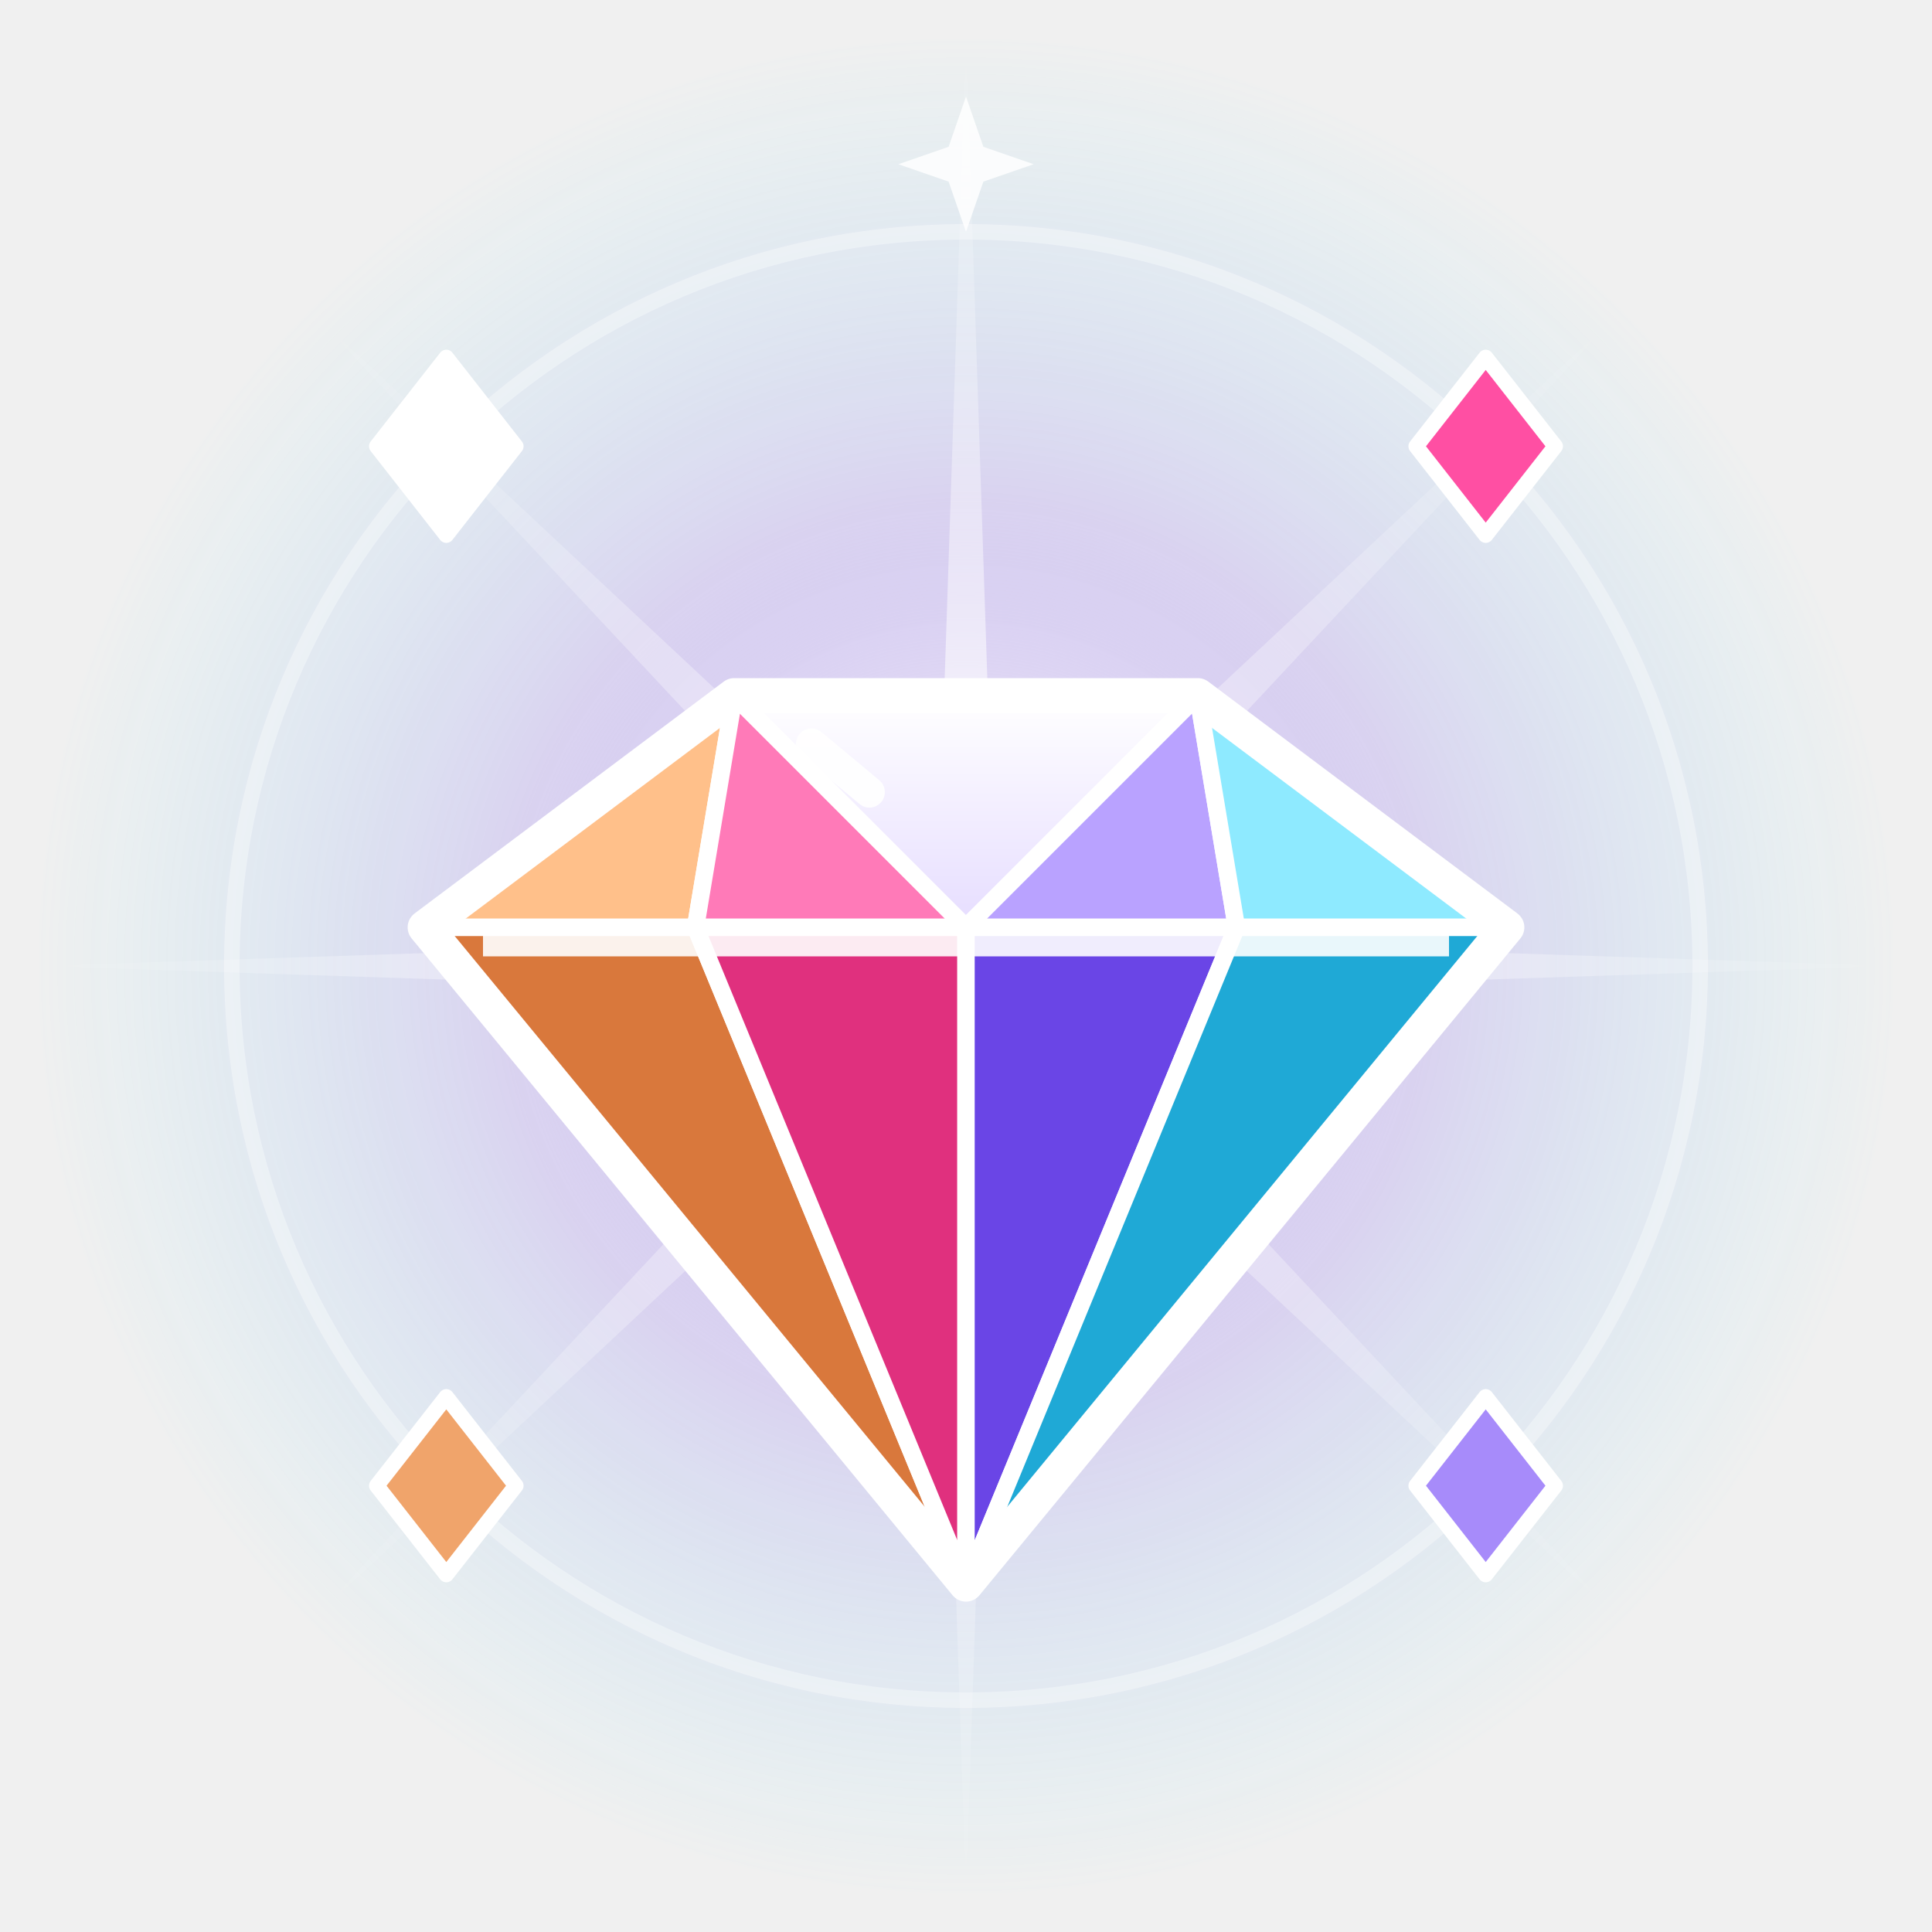
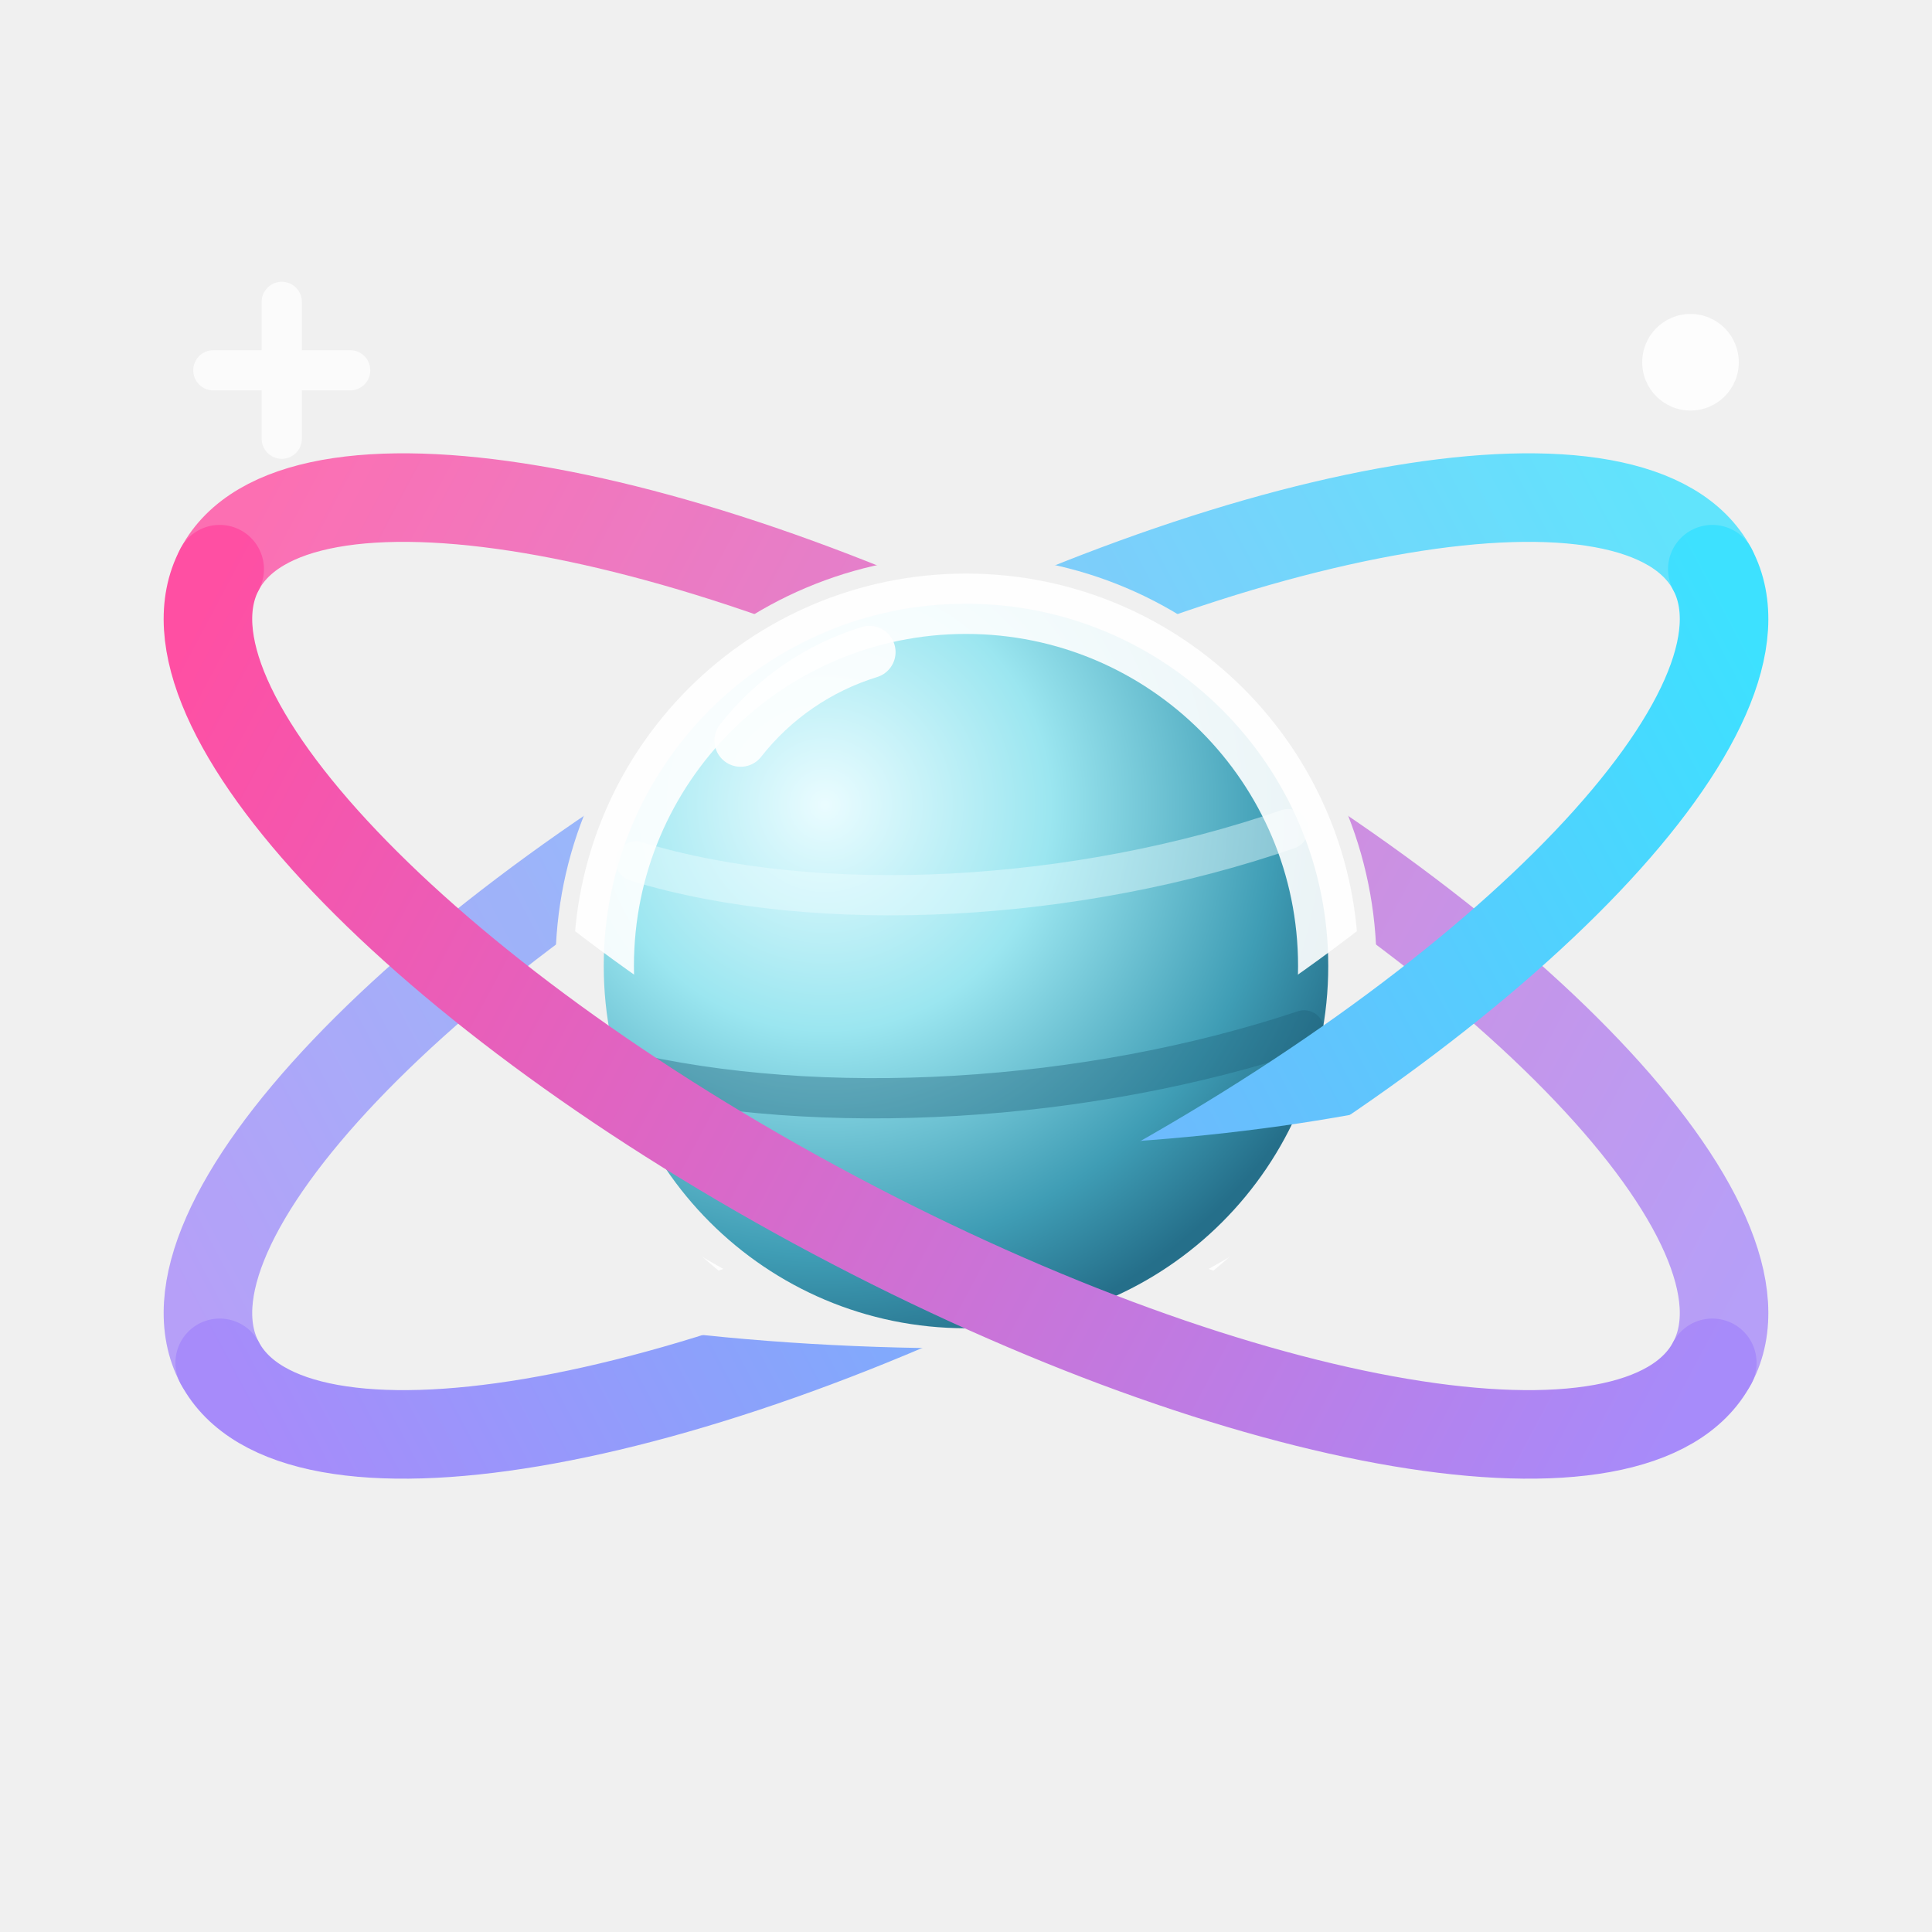
- <svg xmlns="http://www.w3.org/2000/svg" viewBox="-50 -50 100 100" stroke-linejoin="round">
+ <svg xmlns="http://www.w3.org/2000/svg" viewBox="-24 -24 48 48" fill="none" stroke-width="2.2" stroke-linecap="round" stroke-linejoin="round">
  <defs>
-     <radialGradient id="pgAura" r="50%">
-       <stop offset="0" stop-color="#fff" stop-opacity=".9" />
-       <stop offset=".2" stop-color="#e9ddff" stop-opacity=".55" />
-       <stop offset=".5" stop-color="#8b6cf0" stop-opacity=".22" />
-       <stop offset="1" stop-color="#3de1ff" stop-opacity="0" />
+     <radialGradient id="pgPlanet" cx="-3.5" cy="-4" r="14" gradientUnits="userSpaceOnUse">
+       <stop offset="0" stop-color="#eafcff" />
+       <stop offset=".4" stop-color="#9be6f0" />
+       <stop offset=".8" stop-color="#3f9db5" />
+       <stop offset="1" stop-color="#256f8a" />
    </radialGradient>
-     <linearGradient id="pgRay" x1="0" y1="0" x2="0" y2="-48" gradientUnits="userSpaceOnUse">
-       <stop offset="0" stop-color="#fff" stop-opacity=".8" />
-       <stop offset="1" stop-color="#fff" stop-opacity="0" />
+     <linearGradient id="pgRingA" x1="-21" y1="0" x2="21" y2="0" gradientUnits="userSpaceOnUse">
+       <stop offset="0" stop-color="#ff4fa3" />
+       <stop offset="1" stop-color="#a78bfa" />
    </linearGradient>
-     <linearGradient id="pgTable" x1="0" y1="-16" x2="0" y2="-4" gradientUnits="userSpaceOnUse">
-       <stop offset="0" stop-color="#ffffff" />
-       <stop offset="1" stop-color="#e6ddff" />
+     <linearGradient id="pgRingB" x1="-21" y1="0" x2="21" y2="0" gradientUnits="userSpaceOnUse">
+       <stop offset="0" stop-color="#a78bfa" />
+       <stop offset="1" stop-color="#3de1ff" />
    </linearGradient>
+     <mask id="pgBack" maskUnits="userSpaceOnUse" x="-24" y="-24" width="48" height="48">
+       <rect x="-24" y="-24" width="48" height="48" fill="#fff" />
+       <circle r="10.2" fill="#000" />
+     </mask>
+     <mask id="pgGapA" maskUnits="userSpaceOnUse" x="-24" y="-24" width="48" height="48">
+       <rect x="-24" y="-24" width="48" height="48" fill="#fff" />
+       <path d="M21 0A21 7 0 0 1 -21 0" transform="rotate(28)" stroke="#000" stroke-width="5" />
+     </mask>
+     <mask id="pgGapP" maskUnits="userSpaceOnUse" x="-24" y="-24" width="48" height="48">
+       <rect x="-24" y="-24" width="48" height="48" fill="#fff" />
+       <path d="M21 0A21 7 0 0 1 -21 0" transform="rotate(28)" stroke="#000" stroke-width="5" />
+       <path d="M21 0A21 7 0 0 1 -21 0" transform="rotate(-28)" stroke="#000" stroke-width="5" />
+     </mask>
  </defs>
-   <circle r="48" fill="url(#pgAura)" />
-   <g fill="url(#pgRay)">
-     <path d="M-1.6 0L0-48L1.6 0z" />
-     <path d="M-1.6 0L0-48L1.6 0z" transform="rotate(45)" opacity=".7" />
-     <path d="M-1.6 0L0-48L1.6 0z" transform="rotate(90)" />
-     <path d="M-1.6 0L0-48L1.6 0z" transform="rotate(135)" opacity=".7" />
-     <path d="M-1.6 0L0-48L1.6 0z" transform="rotate(180)" />
-     <path d="M-1.6 0L0-48L1.6 0z" transform="rotate(225)" opacity=".7" />
-     <path d="M-1.6 0L0-48L1.6 0z" transform="rotate(270)" />
-     <path d="M-1.6 0L0-48L1.6 0z" transform="rotate(315)" opacity=".7" />
+   <g mask="url(#pgBack)">
+     <path d="M-21 0A21 7 0 0 1 21 0" transform="rotate(28)" stroke="url(#pgRingA)" opacity=".8" />
+     <path d="M-21 0A21 7 0 0 1 21 0" transform="rotate(-28)" stroke="url(#pgRingB)" opacity=".8" />
  </g>
-   <circle r="38" fill="none" stroke="#fff" stroke-width=".8" opacity=".35" />
-   <path d="M-26.9 -31.5l3.6 4.6-3.6 4.6-3.6-4.6z" fill="#ffffff" stroke="#fff" stroke-width=".8" />
-   <path d="M26.9 -31.5l3.6 4.6-3.6 4.6-3.6-4.6z" fill="#ff4fa3" stroke="#fff" stroke-width=".8" />
-   <path d="M26.9 22.3l3.6 4.6-3.6 4.6-3.6-4.6z" fill="#a78bfa" stroke="#fff" stroke-width=".8" />
-   <path d="M-26.9 22.3l3.6 4.6-3.6 4.6-3.6-4.6z" fill="#f0a46b" stroke="#fff" stroke-width=".8" />
-   <g transform="translate(0 2)" stroke="#fff" stroke-width=".9">
-     <path d="M-28-4L-12-16L-14-4z" fill="#ffc08a" />
-     <path d="M-12-16L0-4L-14-4z" fill="#ff7ab8" />
-     <path d="M-12-16L12-16L0-4z" fill="url(#pgTable)" />
-     <path d="M12-16L14-4L0-4z" fill="#b9a2ff" />
-     <path d="M12-16L28-4L14-4z" fill="#8eeaff" />
-     <path d="M-28-4L-14-4L0 30z" fill="#d9783c" />
-     <path d="M-14-4L0-4L0 30z" fill="#e0307e" />
-     <path d="M0-4L14-4L0 30z" fill="#6a45e6" />
-     <path d="M14-4L28-4L0 30z" fill="#1fa9d6" />
-     <path d="M-28-4L-12-16L12-16L28-4L0 30z" fill="none" stroke-width="1.8" />
-     <path d="M-25-3.2h50" stroke-width="1.4" opacity=".9" />
-     <path d="M-8-13.5l3 2.5" stroke-width="1.6" stroke-linecap="round" opacity=".9" />
-   </g>
-   <g fill="#fff">
-     <path d="M0-45l.9 2.6 2.6.9-2.6.9-.9 2.6-.9-2.6-2.6-.9 2.6-.9z" opacity=".85" />
-   </g>
+   <circle r="9" fill="url(#pgPlanet)" />
+   <path d="M-8.2 -2.6c4.6 1.4 11 1 16.2-.8" stroke="#eafcff" stroke-width="1" opacity=".45" />
+   <path d="M-8.6 2.6c5 1.2 11.6.8 17-1" stroke="#1d5f78" stroke-width="1" opacity=".4" />
+   <circle r="9" stroke="#fff" stroke-width="1.5" opacity=".9" mask="url(#pgGapP)" />
+   <path d="M21 0A21 7 0 0 1 -21 0" transform="rotate(-28)" stroke="url(#pgRingB)" mask="url(#pgGapA)" />
+   <path d="M21 0A21 7 0 0 1 -21 0" transform="rotate(28)" stroke="url(#pgRingA)" />
+   <path d="M-5.6 -5.6a6.5 6.5 0 0 1 3.2 -2.2" stroke="#fff" stroke-width="1.3" opacity=".9" />
+   <circle cx="18" cy="-15" r="1.2" fill="#fff" stroke="none" opacity=".85" />
+   <path d="M-17 -16.5v3.4M-18.7 -14.8h3.4" stroke="#fff" stroke-width="1" opacity=".7" />
</svg>
